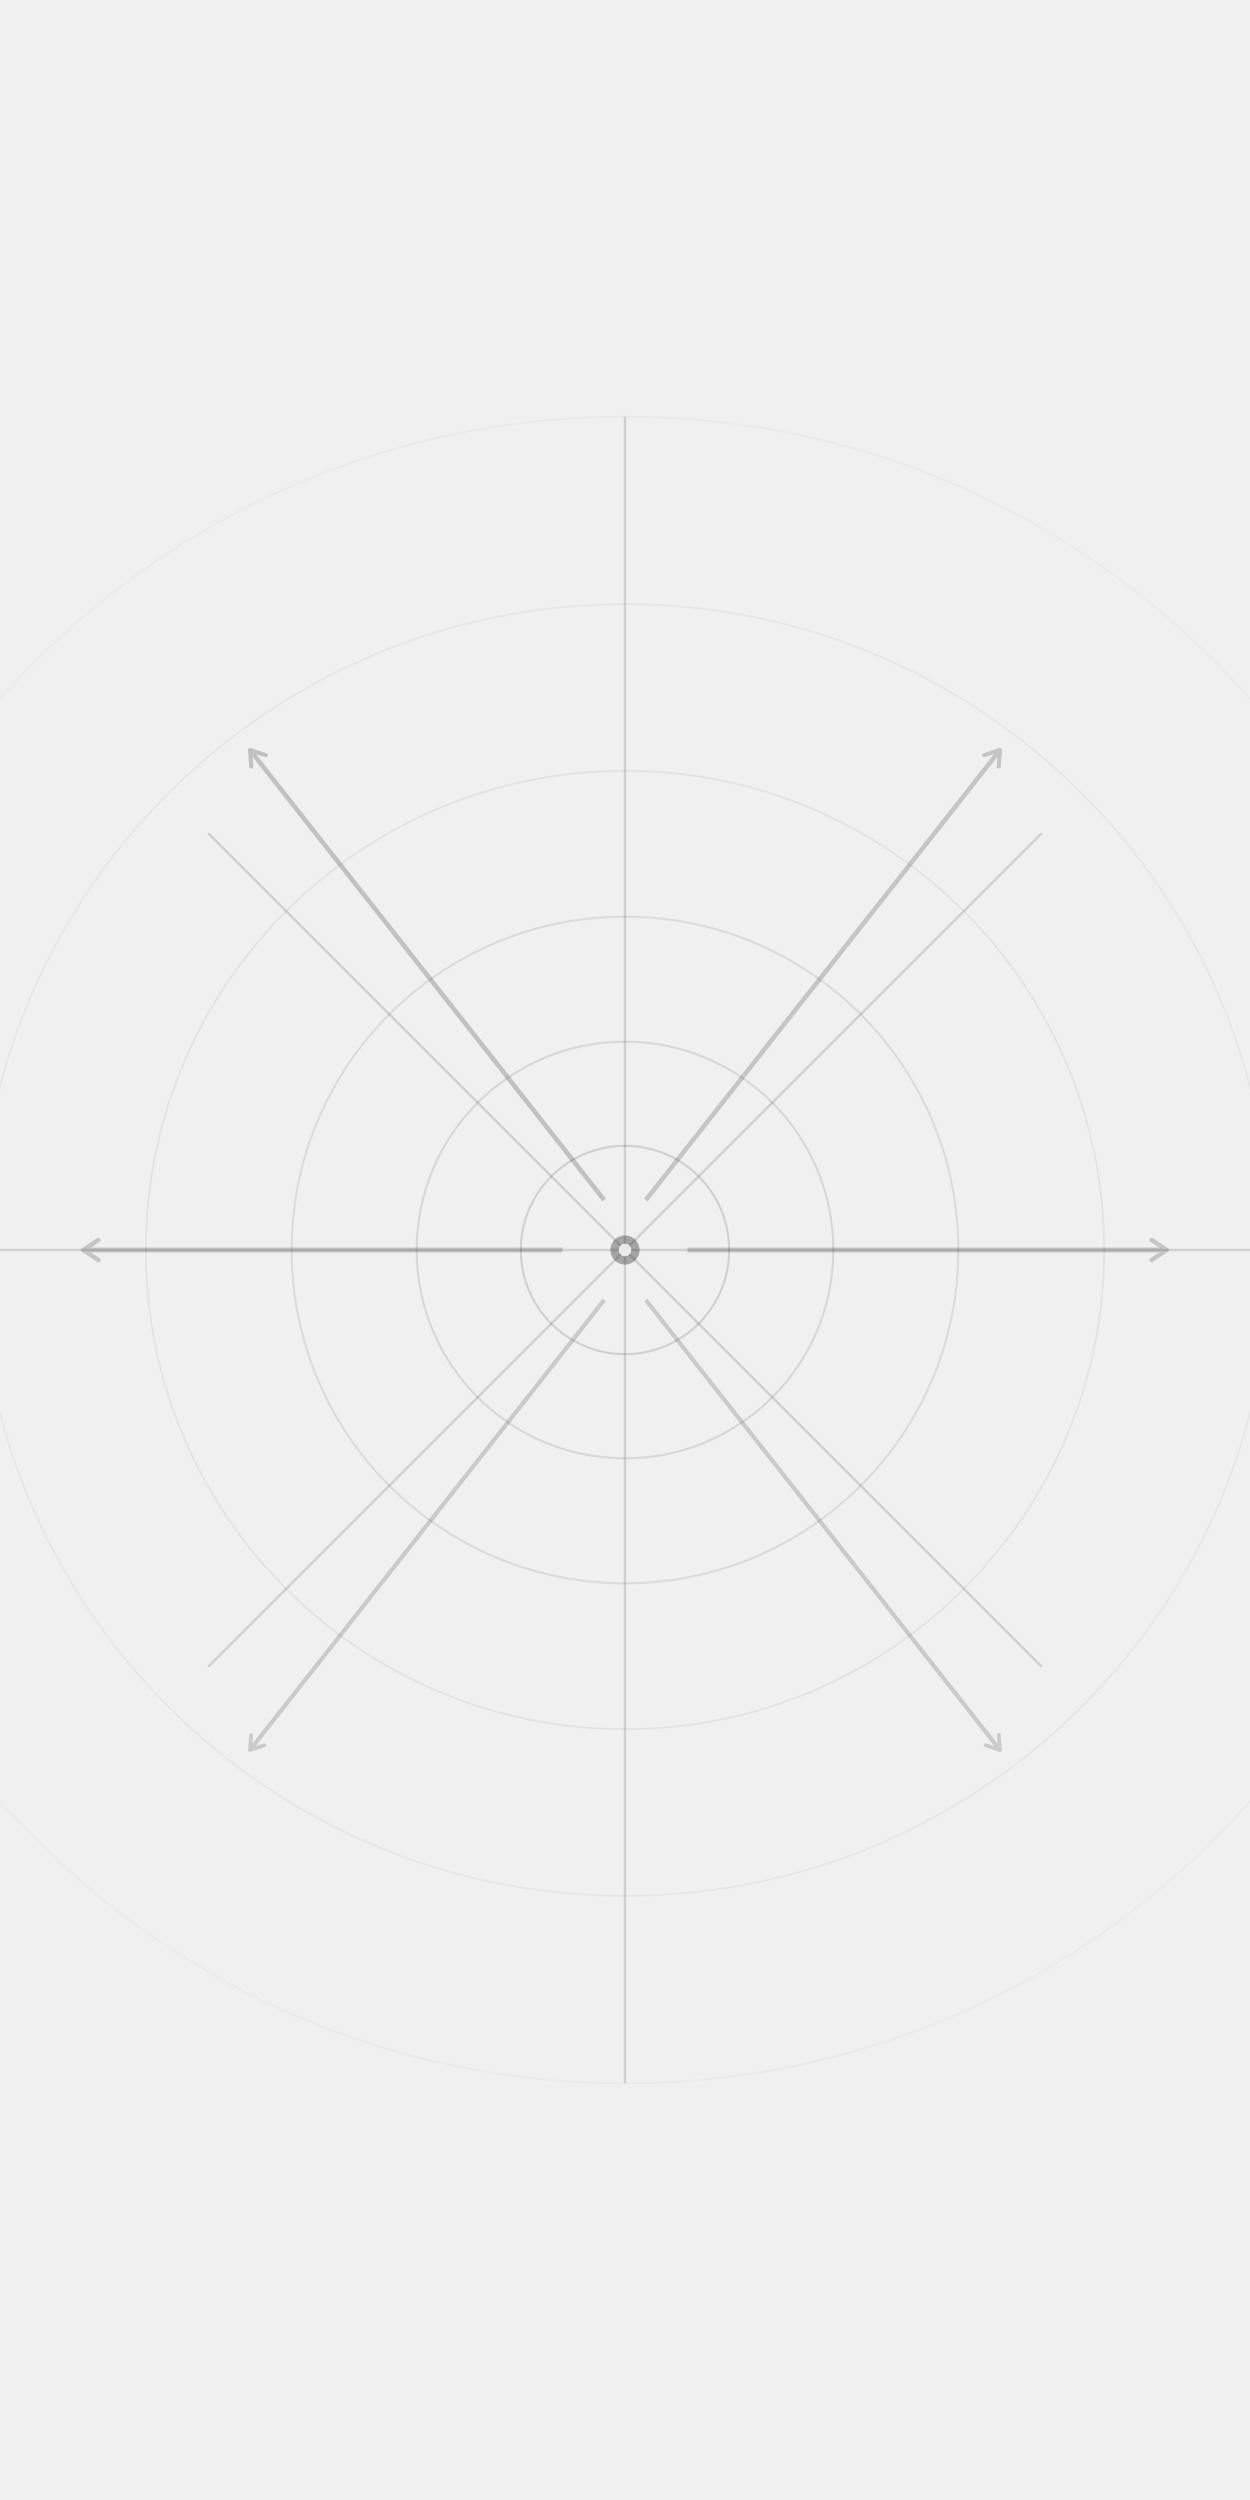
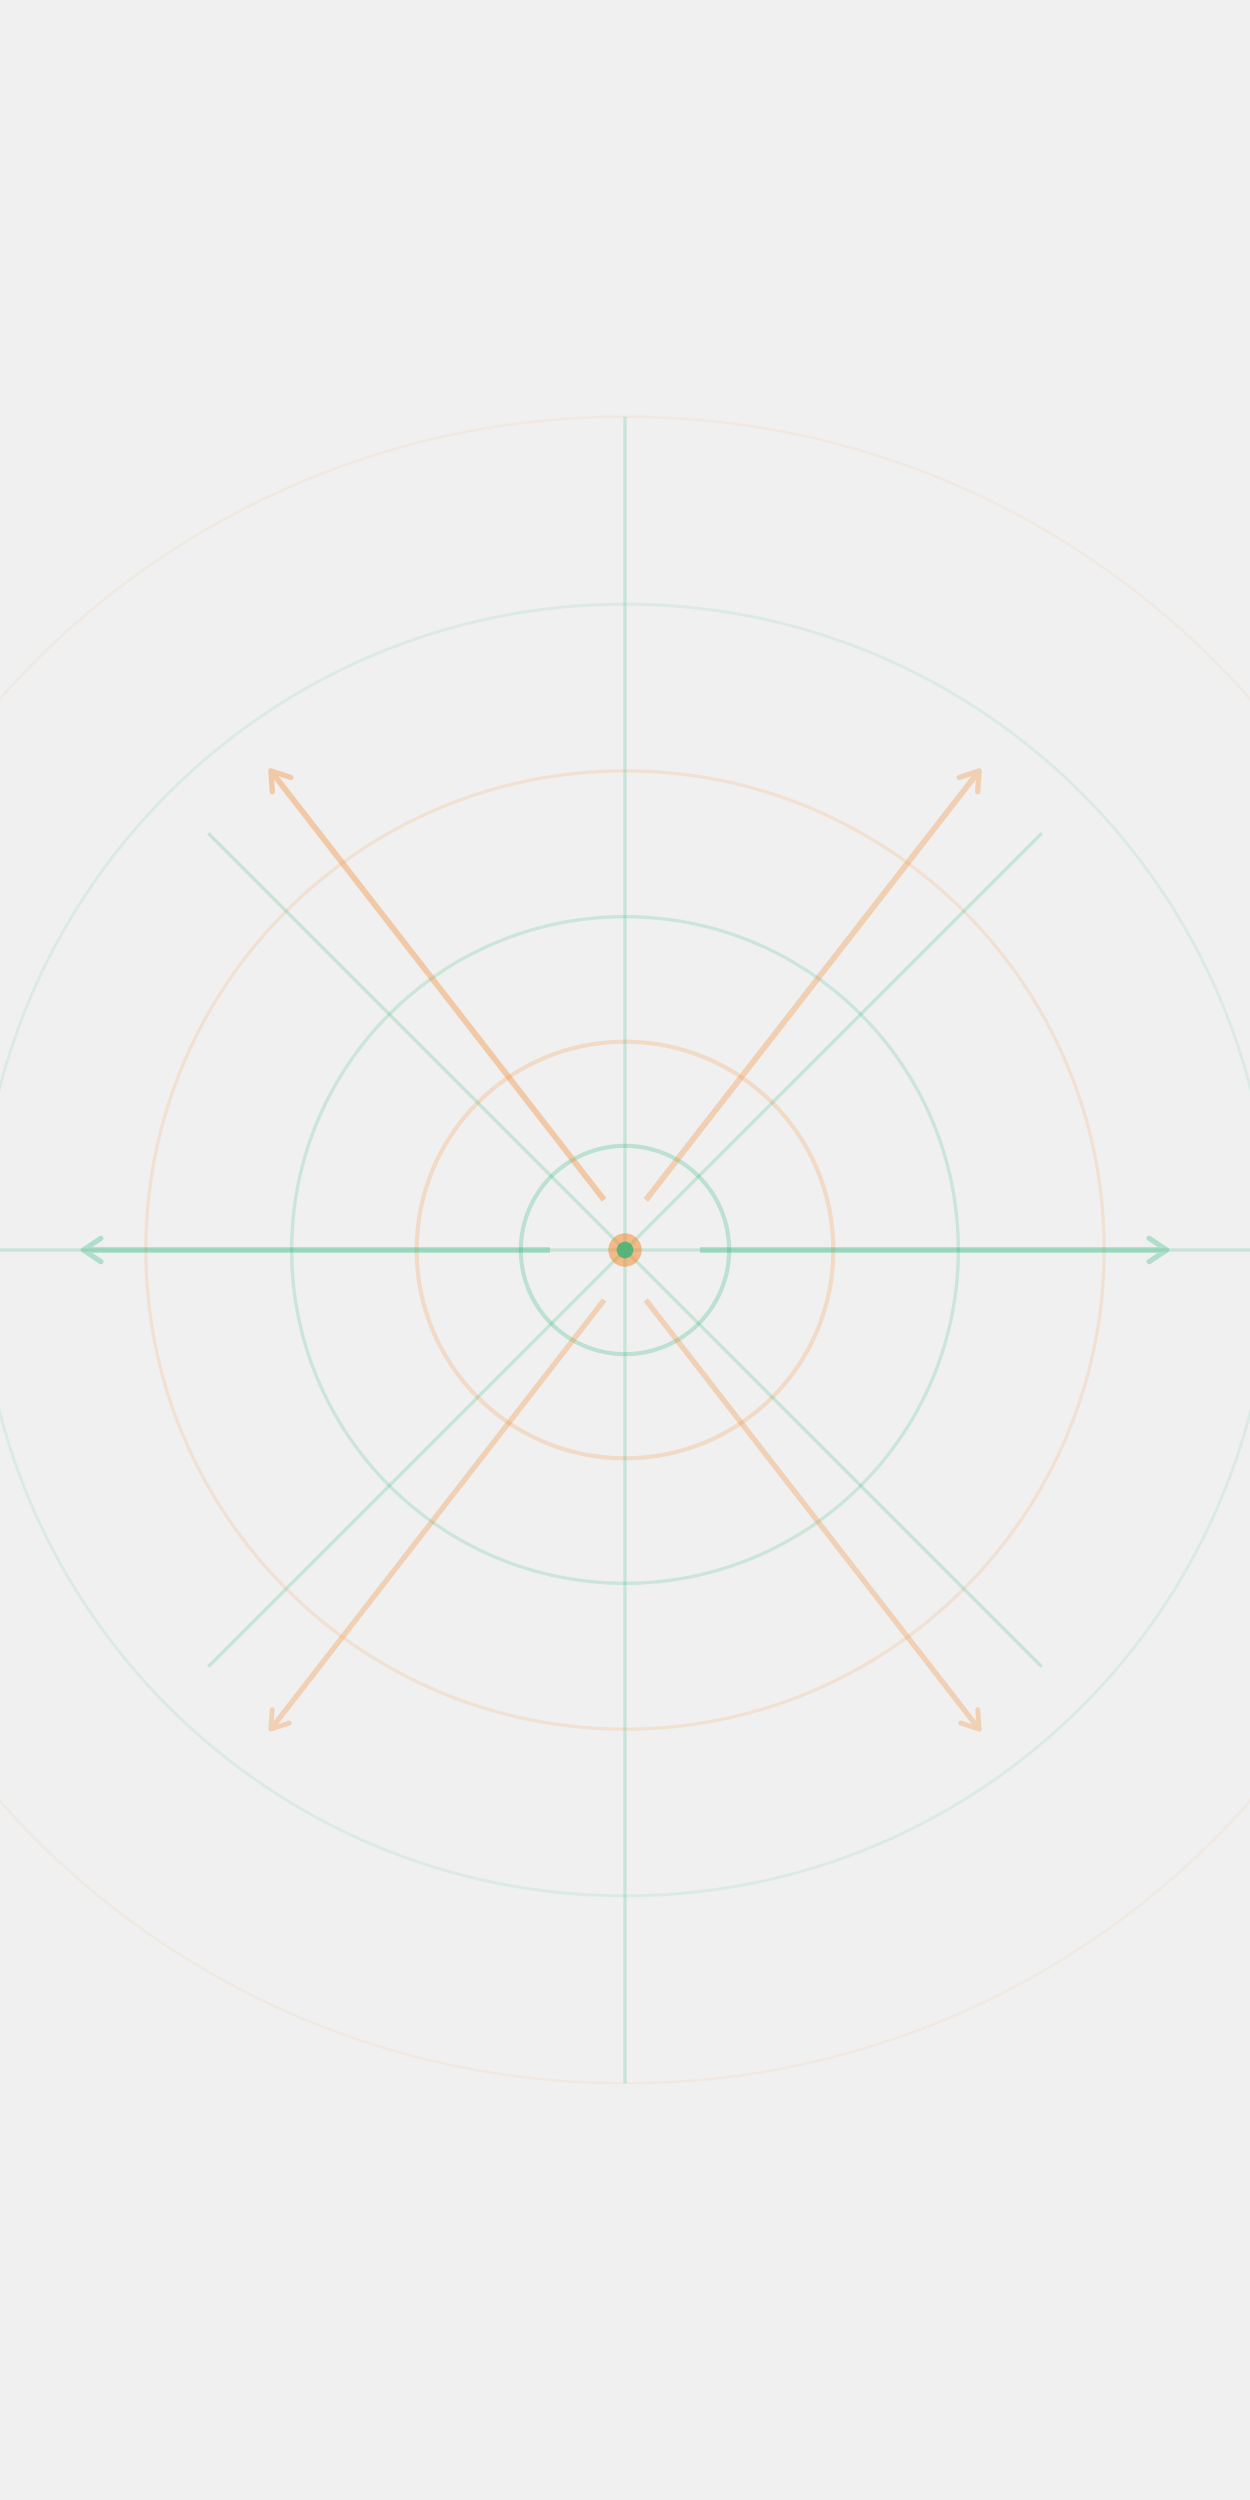
<svg xmlns="http://www.w3.org/2000/svg" width="100%" viewBox="0 0 300 600" role="img">
  <defs>
-     <marker id="a" viewBox="0 0 10 10" refX="8" refY="5" markerWidth="5" markerHeight="5" orient="auto-start-reverse">
+     <marker id="ao" viewBox="0 0 10 10" refX="8" refY="5" markerWidth="5" markerHeight="5" orient="auto-start-reverse">
      <path d="M2 1L8 5L2 9" fill="none" stroke="context-stroke" stroke-width="1.8" stroke-linecap="round" stroke-linejoin="round" />
    </marker>
  </defs>
-   <circle cx="150" cy="300" r="25" fill="none" stroke="#1a1a1a" stroke-width="0.5" opacity="0.15" />
-   <circle cx="150" cy="300" r="50" fill="none" stroke="#1a1a1a" stroke-width="0.5" opacity="0.12" />
-   <circle cx="150" cy="300" r="80" fill="none" stroke="#1a1a1a" stroke-width="0.5" opacity="0.1" />
-   <circle cx="150" cy="300" r="115" fill="none" stroke="#1a1a1a" stroke-width="0.4" opacity="0.07" />
-   <circle cx="150" cy="300" r="155" fill="none" stroke="#1a1a1a" stroke-width="0.4" opacity="0.05" />
-   <circle cx="150" cy="300" r="200" fill="none" stroke="#1a1a1a" stroke-width="0.4" opacity="0.03" />
-   <g stroke="#1a1a1a" stroke-width="0.6" opacity="0.15">
+   <circle cx="150" cy="300" r="25" fill="none" stroke="#1fb376" stroke-width="1" opacity="0.25" />
+   <circle cx="150" cy="300" r="50" fill="none" stroke="#f58220" stroke-width="1" opacity="0.2" />
+   <circle cx="150" cy="300" r="80" fill="none" stroke="#1fb376" stroke-width="0.8" opacity="0.18" />
+   <circle cx="150" cy="300" r="115" fill="none" stroke="#f58220" stroke-width="0.8" opacity="0.14" />
+   <circle cx="150" cy="300" r="155" fill="none" stroke="#1fb376" stroke-width="0.7" opacity="0.1" />
+   <circle cx="150" cy="300" r="200" fill="none" stroke="#f58220" stroke-width="0.6" opacity="0.07" />
+   <g stroke="#1fb376" stroke-width="0.8" opacity="0.2">
    <line x1="150" y1="300" x2="150" y2="100" />
    <line x1="150" y1="300" x2="150" y2="500" />
    <line x1="150" y1="300" x2="0" y2="300" />
    <line x1="150" y1="300" x2="300" y2="300" />
    <line x1="150" y1="300" x2="50" y2="200" />
    <line x1="150" y1="300" x2="250" y2="400" />
    <line x1="150" y1="300" x2="250" y2="200" />
    <line x1="150" y1="300" x2="50" y2="400" />
  </g>
-   <line x1="145" y1="288" x2="60" y2="180" stroke="#1a1a1a" stroke-width="1.1" marker-end="url(#a)" fill="none" opacity="0.22" />
-   <line x1="155" y1="288" x2="240" y2="180" stroke="#1a1a1a" stroke-width="1.1" marker-end="url(#a)" fill="none" opacity="0.2" />
-   <line x1="145" y1="312" x2="60" y2="420" stroke="#1a1a1a" stroke-width="1" marker-end="url(#a)" fill="none" opacity="0.18" />
-   <line x1="155" y1="312" x2="240" y2="420" stroke="#1a1a1a" stroke-width="1" marker-end="url(#a)" fill="none" opacity="0.18" />
-   <line x1="135" y1="300" x2="20" y2="300" stroke="#1a1a1a" stroke-width="1.2" marker-end="url(#a)" fill="none" opacity="0.2" />
-   <line x1="165" y1="300" x2="280" y2="300" stroke="#1a1a1a" stroke-width="1.2" marker-end="url(#a)" fill="none" opacity="0.2" />
-   <circle cx="150" cy="300" r="3.5" fill="#1a1a1a" opacity="0.35" />
-   <circle cx="150" cy="300" r="1.5" fill="white" opacity="0.8" />
+   <line x1="145" y1="288" x2="65" y2="185" stroke="#f58220" stroke-width="1.4" marker-end="url(#ao)" fill="none" opacity="0.35" />
+   <line x1="155" y1="288" x2="235" y2="185" stroke="#f58220" stroke-width="1.4" marker-end="url(#ao)" fill="none" opacity="0.3" />
+   <line x1="145" y1="312" x2="65" y2="415" stroke="#f58220" stroke-width="1.3" marker-end="url(#ao)" fill="none" opacity="0.28" />
+   <line x1="155" y1="312" x2="235" y2="415" stroke="#f58220" stroke-width="1.3" marker-end="url(#ao)" fill="none" opacity="0.28" />
+   <line x1="132" y1="300" x2="20" y2="300" stroke="#1fb376" stroke-width="1.4" marker-end="url(#ao)" fill="none" opacity="0.3" />
+   <line x1="168" y1="300" x2="280" y2="300" stroke="#1fb376" stroke-width="1.4" marker-end="url(#ao)" fill="none" opacity="0.3" />
+   <circle cx="150" cy="300" r="4" fill="#f58220" opacity="0.5" />
+   <circle cx="150" cy="300" r="2" fill="#1fb376" opacity="0.7" />
</svg>
